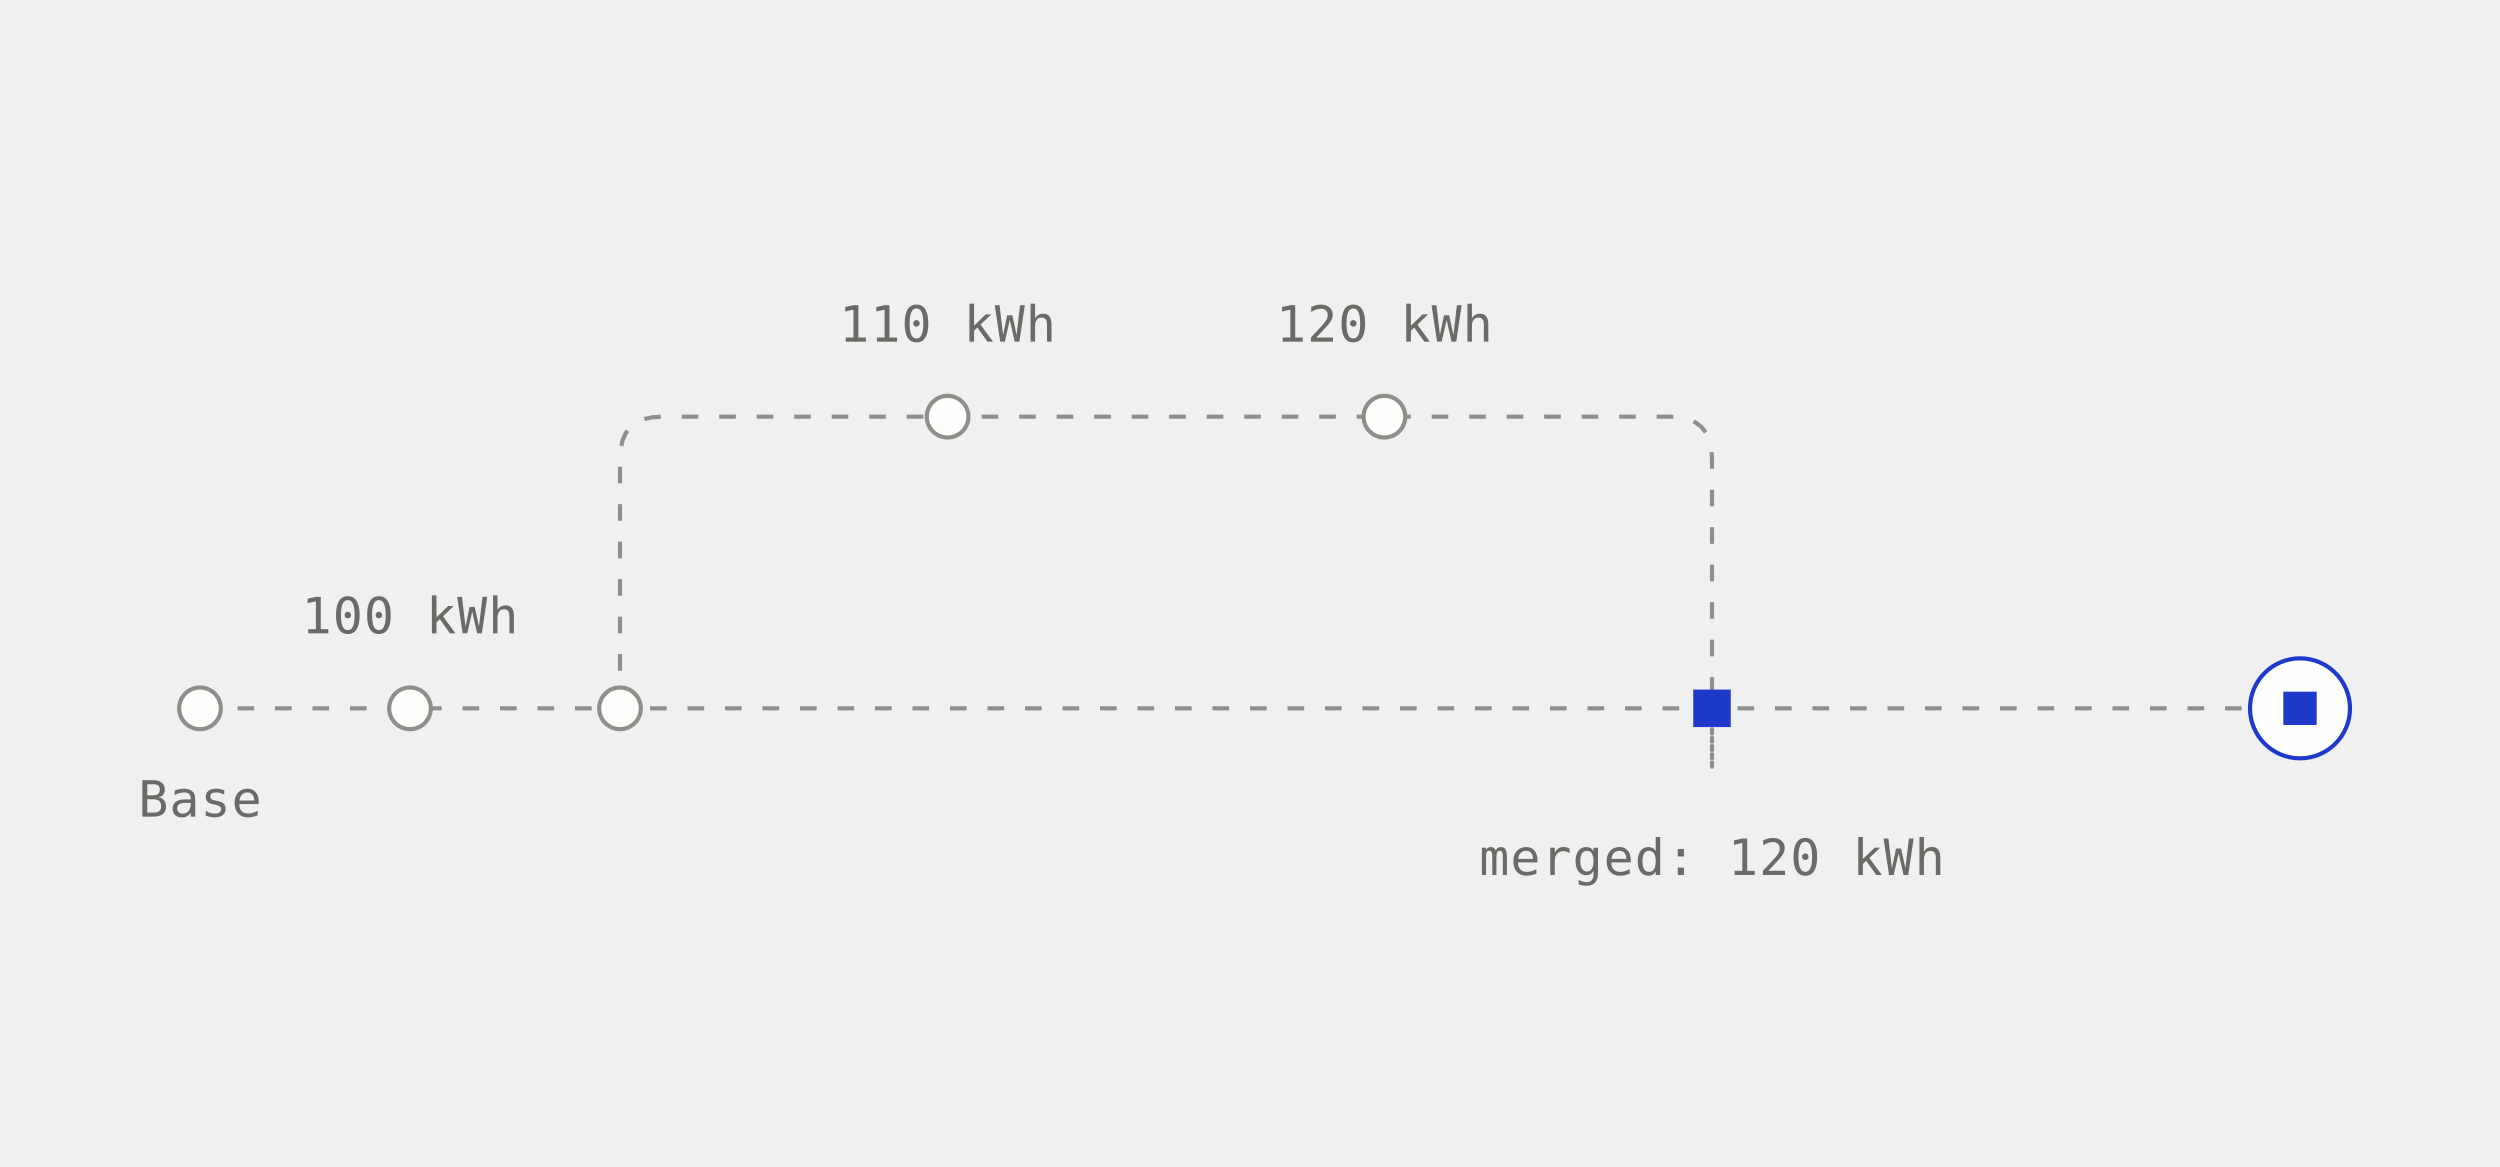
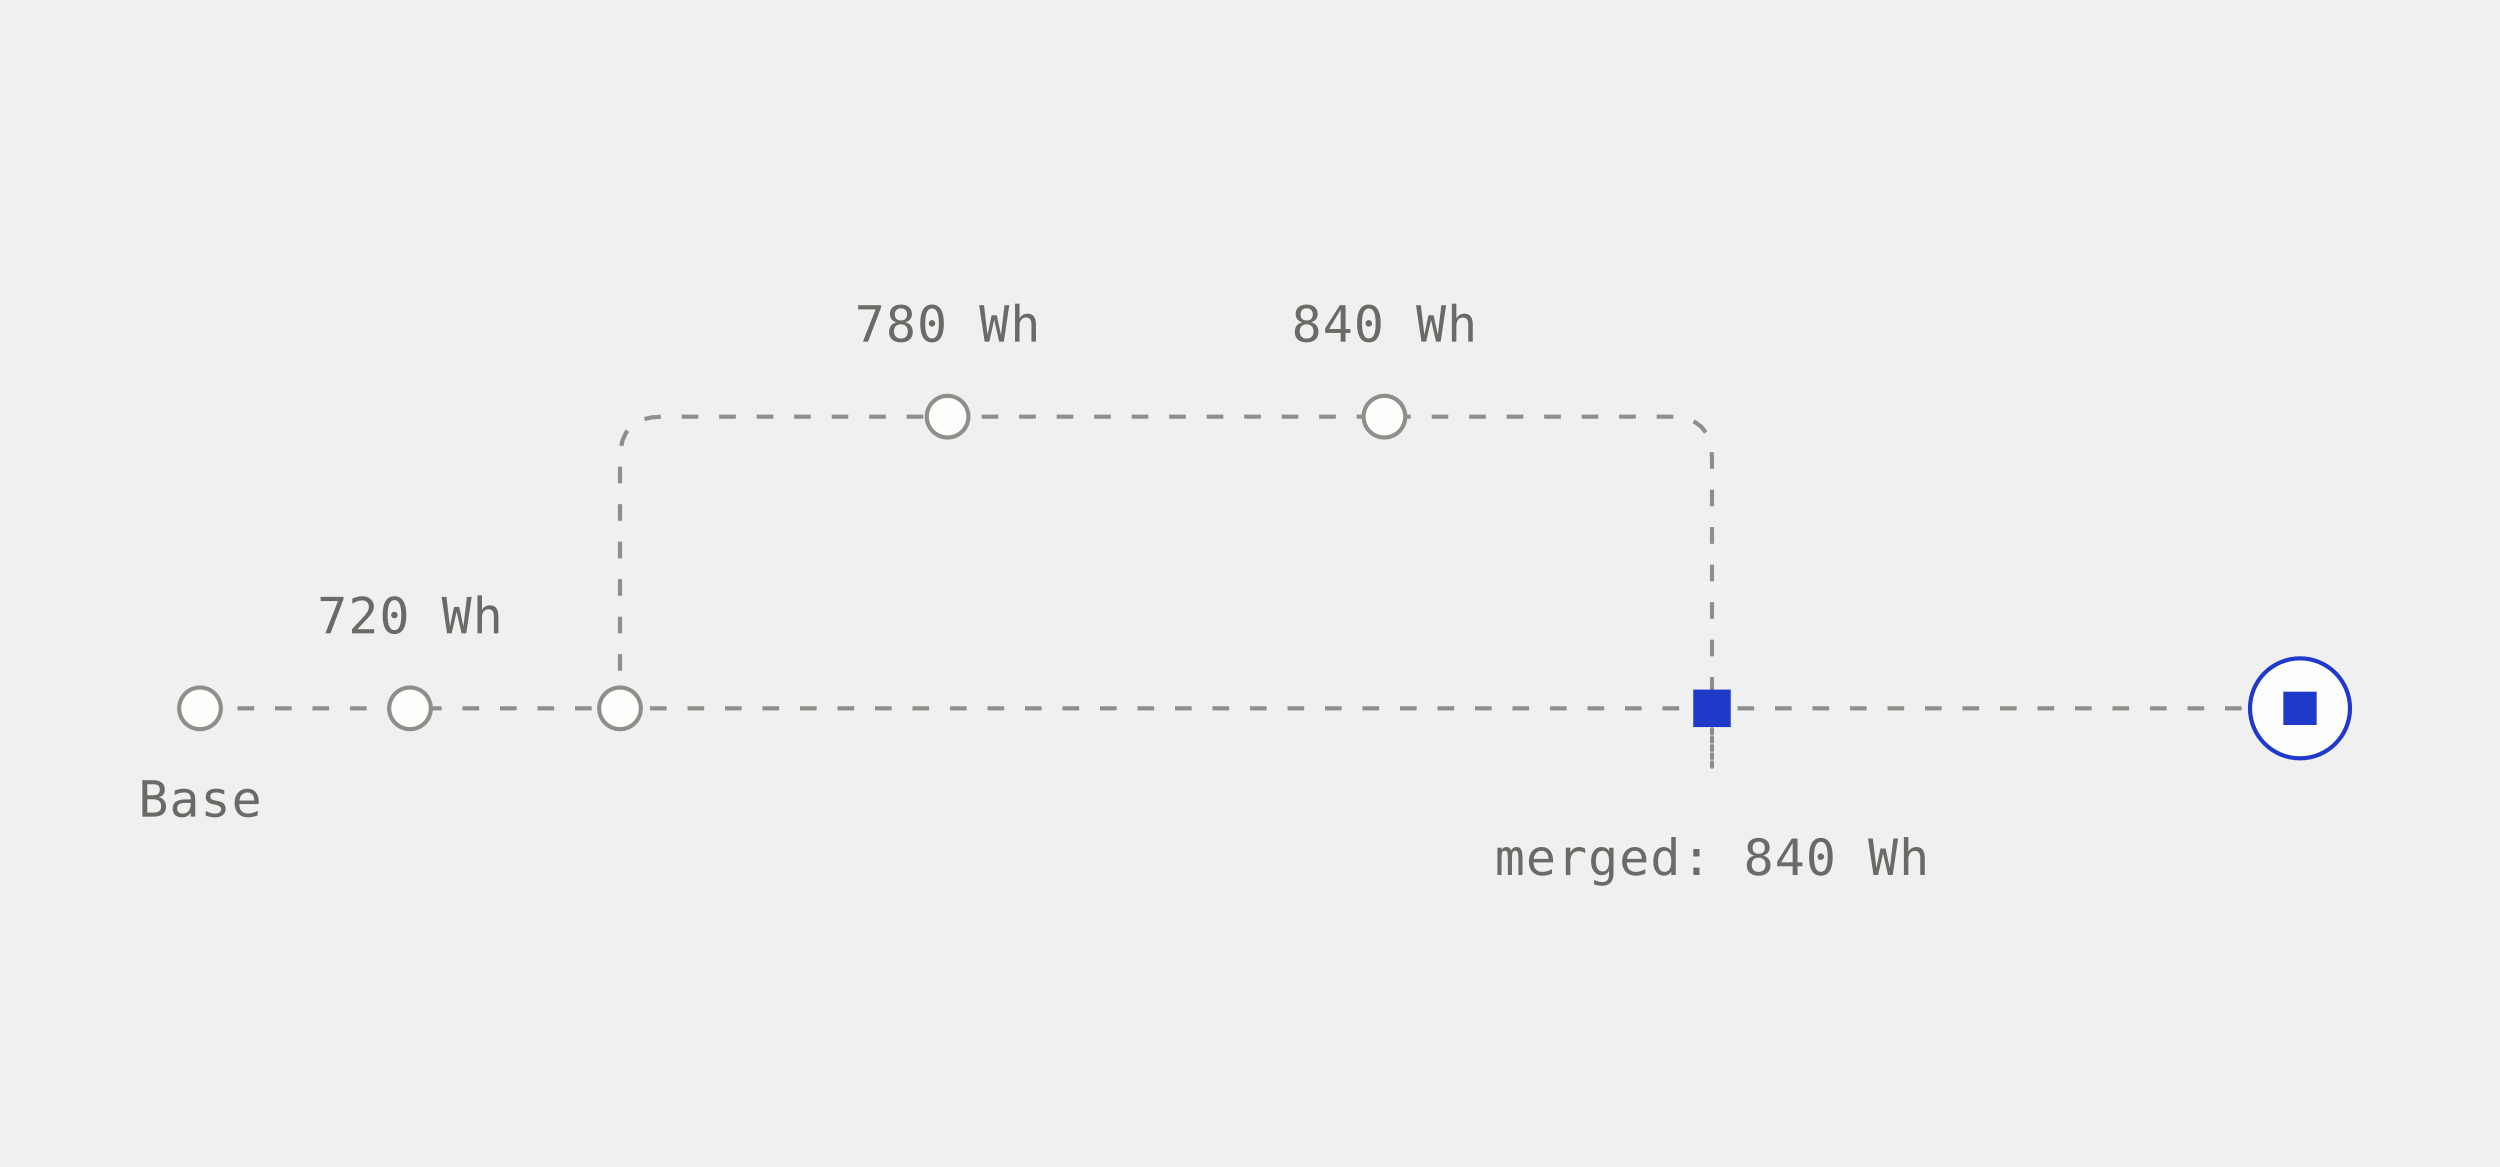
<svg xmlns="http://www.w3.org/2000/svg" width="600" height="280" viewBox="0 0 600 280" fill="none" role="img" class="fi1dqi1">
  <style>.fi1dqi1-p,.fi1dqi1-f,.fi1dqi1-r{transform-box:fill-box;transform-origin:center;animation-fill-mode:both}
.fi1dqi1-p{animation-name:fi1dqi1-pop;animation-duration:0.6s;animation-timing-function:cubic-bezier(.34,1.56,.64,1)}
@supports (animation-timing-function:linear(0,1)){.fi1dqi1-p{animation-timing-function:linear(0, 0.083, 0.269, 0.487, 0.691, 0.855, 0.972, 1.043, 1.078, 1.086, 1.078, 1.061, 1.043, 1.025, 1.011, 1.002, 0.996, 0.993, 0.993, 0.993, 0.995, 0.996, 0.998, 0.999, 1)}}
.fi1dqi1-f{animation-name:fi1dqi1-fade;animation-duration:0.5s;animation-timing-function:ease-out}
.fi1dqi1-r{animation-name:fi1dqi1-rise;animation-duration:.7s;animation-timing-function:cubic-bezier(0.22,1,0.36,1)}
.fi1dqi1-d{animation-name:fi1dqi1-draw;animation-timing-function:cubic-bezier(0.65,0,0.35,1);animation-fill-mode:both}
.fi1dqi1-m{animation:fi1dqi1-march 2.6s linear infinite}
.fi1dqi1-pulse{animation:fi1dqi1-pulse 2.4s ease-in-out infinite}
@keyframes fi1dqi1-pop{from{transform:scale(0);opacity:0}to{transform:scale(1);opacity:1}}
@keyframes fi1dqi1-fade{from{opacity:0}to{opacity:1}}
@keyframes fi1dqi1-rise{from{opacity:0;transform:translateY(6px)}to{opacity:1;transform:none}}
@keyframes fi1dqi1-draw{from{stroke-dashoffset:1}to{stroke-dashoffset:0}}
@keyframes fi1dqi1-march{from{stroke-dashoffset:0}to{stroke-dashoffset:-18}}
@keyframes fi1dqi1-pulse{0%,100%{opacity:1}50%{opacity:.35}}
@media (prefers-reduced-motion:reduce){.fi1dqi1 *{animation:none!important}.fi1dqi1 .fi1dqi1-d{stroke-dashoffset:0}.fi1dqi1 .fi1dqi1-t{display:none}}</style>
  <defs>
    <mask id="fi1dqi1-k0" maskUnits="userSpaceOnUse" x="-600" y="-280" width="1800" height="840">
      <path d="M48 170L552 170" stroke="#fff" stroke-width="7" fill="none" stroke-linecap="round" stroke-linejoin="round" pathLength="1" stroke-dasharray="1 1" stroke-dashoffset="1" class="fi1dqi1-d" style="animation-duration:0.9s;animation-delay:0.05s" />
    </mask>
    <mask id="fi1dqi1-k1" maskUnits="userSpaceOnUse" x="-600" y="-280" width="1800" height="840">
      <path d="M148.8 170L148.8 110L148.96 107.66L149.43 105.63L150.21 103.91L151.3 102.5L152.71 101.41L154.43 100.63L156.46 100.16L158.8 100L400.88 100L403.22 100.16L405.26 100.63L406.97 101.41L408.38 102.5L409.47 103.91L410.26 105.63L410.72 107.66L410.88 110L410.88 170" stroke="#fff" stroke-width="7" fill="none" stroke-linecap="round" stroke-linejoin="round" pathLength="1" stroke-dasharray="1 1" stroke-dashoffset="1" class="fi1dqi1-d" style="animation-duration:0.9s;animation-delay:0.25s" />
    </mask>
  </defs>
  <path d="M48 170L552 170" fill="none" stroke="#8F8E8A" stroke-width="1" stroke-dasharray="4 5" stroke-linejoin="round" mask="url(#fi1dqi1-k0)" class="fi1dqi1-m" />
  <path d="M148.8 170L148.8 110L148.96 107.66L149.43 105.63L150.21 103.91L151.3 102.5L152.71 101.41L154.43 100.63L156.46 100.16L158.8 100L400.88 100L403.22 100.16L405.26 100.63L406.97 101.41L408.38 102.5L409.47 103.91L410.26 105.63L410.72 107.66L410.88 110L410.88 170" fill="none" stroke="#8F8E8A" stroke-width="1" stroke-dasharray="4 5" stroke-linejoin="round" mask="url(#fi1dqi1-k1)" class="fi1dqi1-m" />
  <path d="M410.88 174L410.88 184" fill="none" stroke="#8F8E8A" stroke-width="1" stroke-dasharray="1 1" stroke-linecap="round" stroke-linejoin="round" pathLength="1" stroke-dashoffset="1" class="fi1dqi1-d" style="animation-duration:0.35s;animation-delay:0.97s" />
  <g class="fi1dqi1-p" style="animation-delay:0.15s">
    <circle cx="98.4" cy="170" r="5" fill="#FDFDFB" stroke="#8F8E8A" stroke-width="1" />
  </g>
  <g class="fi1dqi1-p" style="animation-delay:0.2s">
    <circle cx="148.8" cy="170" r="5" fill="#FDFDFB" stroke="#8F8E8A" stroke-width="1" />
  </g>
  <g class="fi1dqi1-p" style="animation-delay:0.5s">
    <circle cx="227.42" cy="100" r="5" fill="#FDFDFB" stroke="#8F8E8A" stroke-width="1" />
  </g>
  <g class="fi1dqi1-p" style="animation-delay:0.66s">
    <circle cx="332.26" cy="100" r="5" fill="#FDFDFB" stroke="#8F8E8A" stroke-width="1" />
  </g>
  <g class="fi1dqi1-p" style="animation-delay:0.9s">
    <rect x="406.38" y="165.5" width="9" height="9" fill="#1F3ACB" />
  </g>
  <g class="fi1dqi1-p" style="animation-delay:0.68s">
    <circle cx="552" cy="170" r="12" fill="#FDFDFB" stroke="#1F3ACB" stroke-width="1" />
    <rect x="548" y="166" width="8" height="8" fill="#1F3ACB" />
  </g>
  <g class="fi1dqi1-p" style="animation-delay:0.1s">
    <circle cx="48" cy="170" r="5" fill="#FDFDFB" stroke="#8F8E8A" stroke-width="1" />
  </g>
  <g class="fi1dqi1-f" style="animation-delay:1.04s">
    <text x="48" y="196" fill="#6B6A66" font-family="'Commit Mono', 'IBM Plex Mono', ui-monospace, SFMono-Regular, Menlo, monospace" font-size="12" text-anchor="middle" letter-spacing="0.24">Base</text>
  </g>
  <g class="fi1dqi1-f" style="animation-delay:1.11s">
-     <text x="98.4" y="152" fill="#6B6A66" font-family="'Commit Mono', 'IBM Plex Mono', ui-monospace, SFMono-Regular, Menlo, monospace" font-size="12" text-anchor="middle" letter-spacing="0.24">100 kWh</text>
+     <text x="98.4" y="152" fill="#6B6A66" font-family="'Commit Mono', 'IBM Plex Mono', ui-monospace, SFMono-Regular, Menlo, monospace" font-size="12" text-anchor="middle" letter-spacing="0.24">720 Wh</text>
  </g>
  <g class="fi1dqi1-f" style="animation-delay:1.18s">
-     <text x="227.42" y="82" fill="#6B6A66" font-family="'Commit Mono', 'IBM Plex Mono', ui-monospace, SFMono-Regular, Menlo, monospace" font-size="12" text-anchor="middle" letter-spacing="0.24">110 kWh</text>
+     <text x="227.42" y="82" fill="#6B6A66" font-family="'Commit Mono', 'IBM Plex Mono', ui-monospace, SFMono-Regular, Menlo, monospace" font-size="12" text-anchor="middle" letter-spacing="0.24">780 Wh</text>
  </g>
  <g class="fi1dqi1-f" style="animation-delay:1.25s">
-     <text x="332.26" y="82" fill="#6B6A66" font-family="'Commit Mono', 'IBM Plex Mono', ui-monospace, SFMono-Regular, Menlo, monospace" font-size="12" text-anchor="middle" letter-spacing="0.24">120 kWh</text>
+     <text x="332.26" y="82" fill="#6B6A66" font-family="'Commit Mono', 'IBM Plex Mono', ui-monospace, SFMono-Regular, Menlo, monospace" font-size="12" text-anchor="middle" letter-spacing="0.24">840 Wh</text>
  </g>
  <g class="fi1dqi1-f" style="animation-delay:1.32s">
-     <text x="410.88" y="210" fill="#6B6A66" font-family="'Commit Mono', 'IBM Plex Mono', ui-monospace, SFMono-Regular, Menlo, monospace" font-size="12" text-anchor="middle" letter-spacing="0.24">merged: 120 kWh</text>
+     <text x="410.88" y="210" fill="#6B6A66" font-family="'Commit Mono', 'IBM Plex Mono', ui-monospace, SFMono-Regular, Menlo, monospace" font-size="12" text-anchor="middle" letter-spacing="0.24">merged: 840 Wh</text>
  </g>
</svg>
